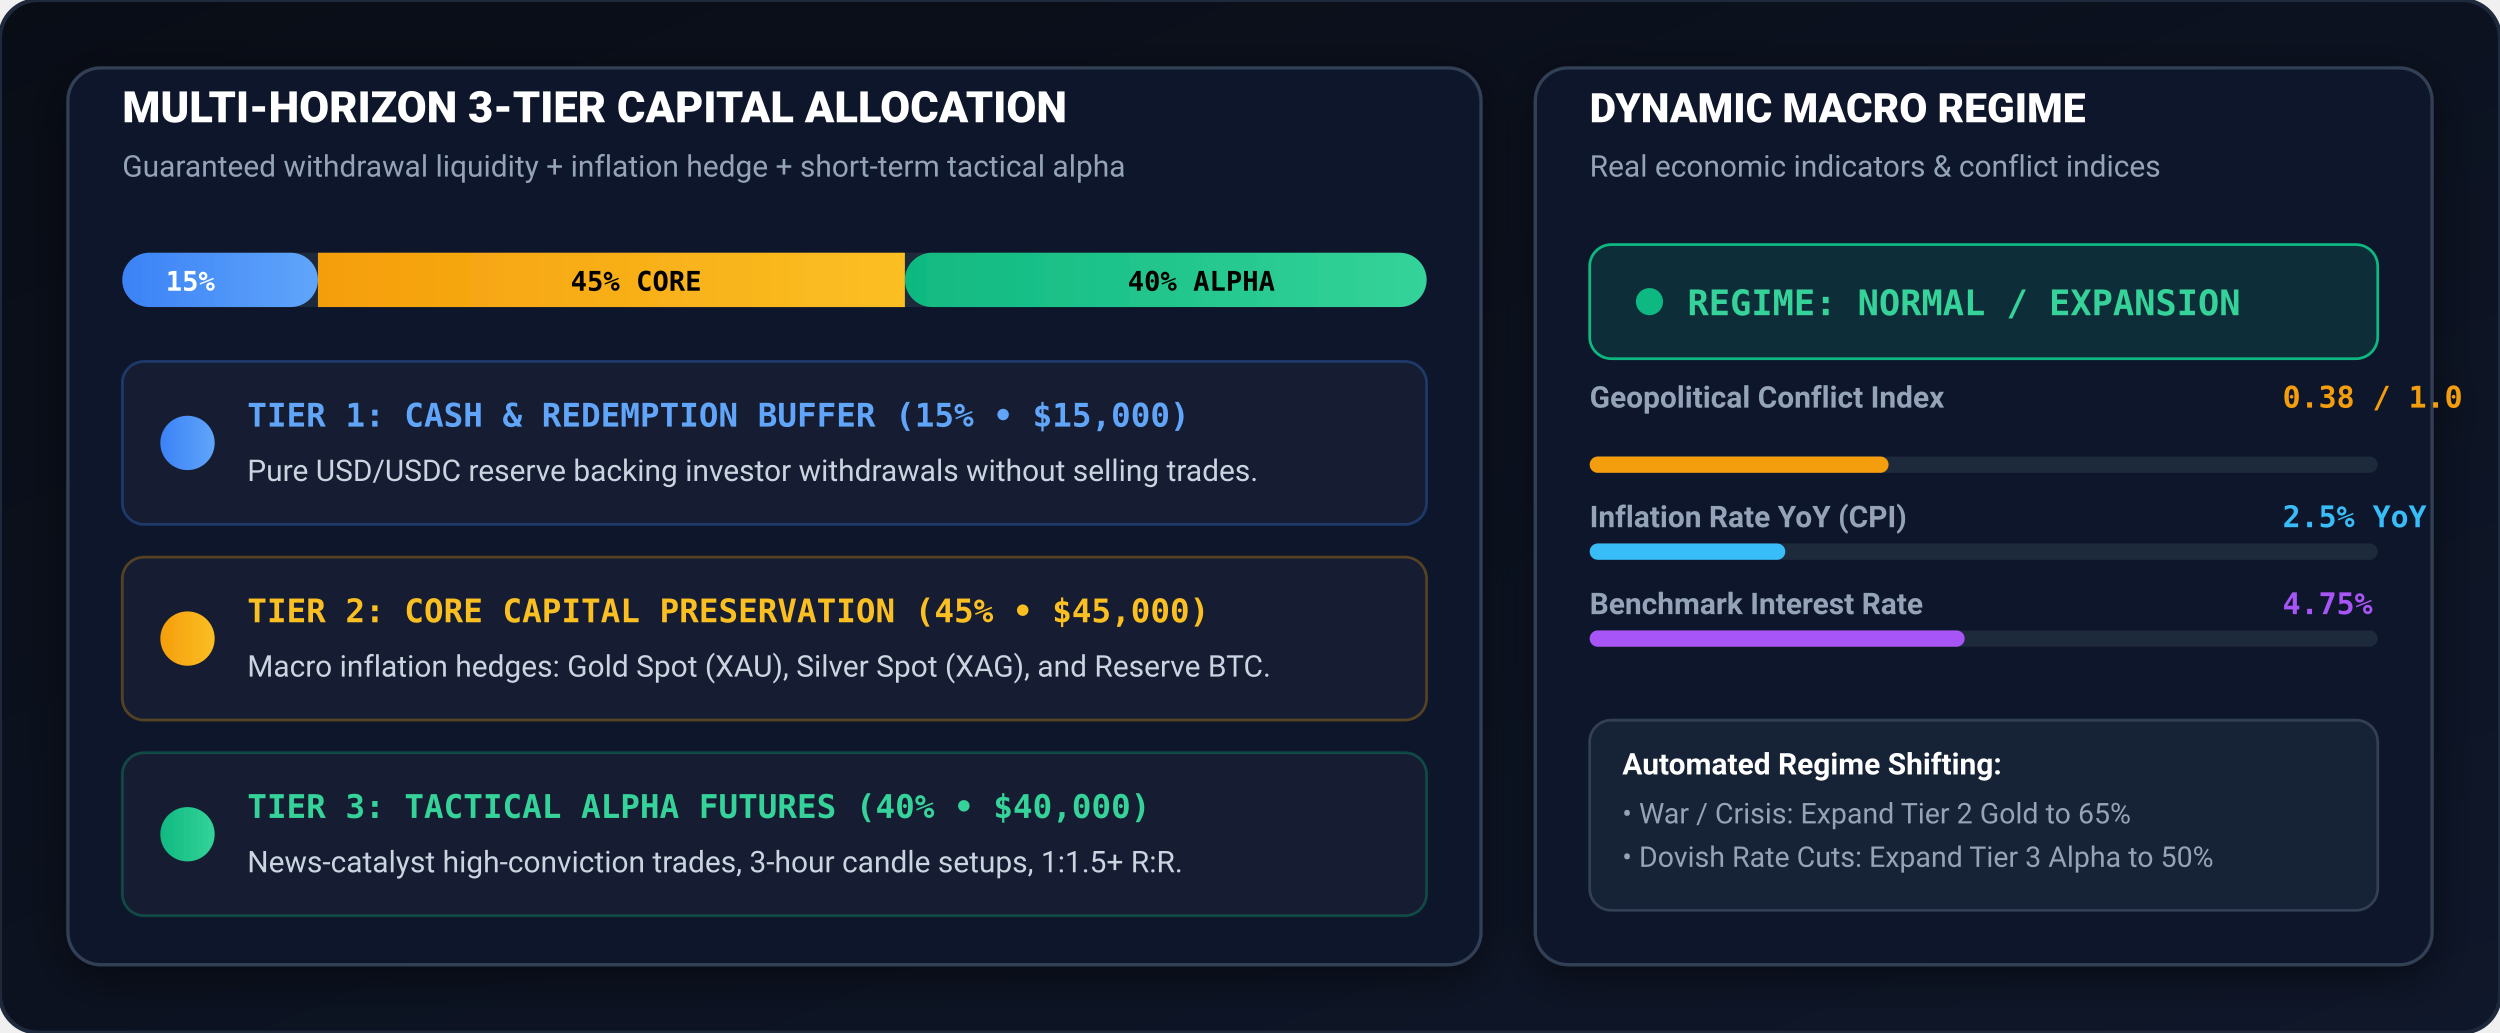
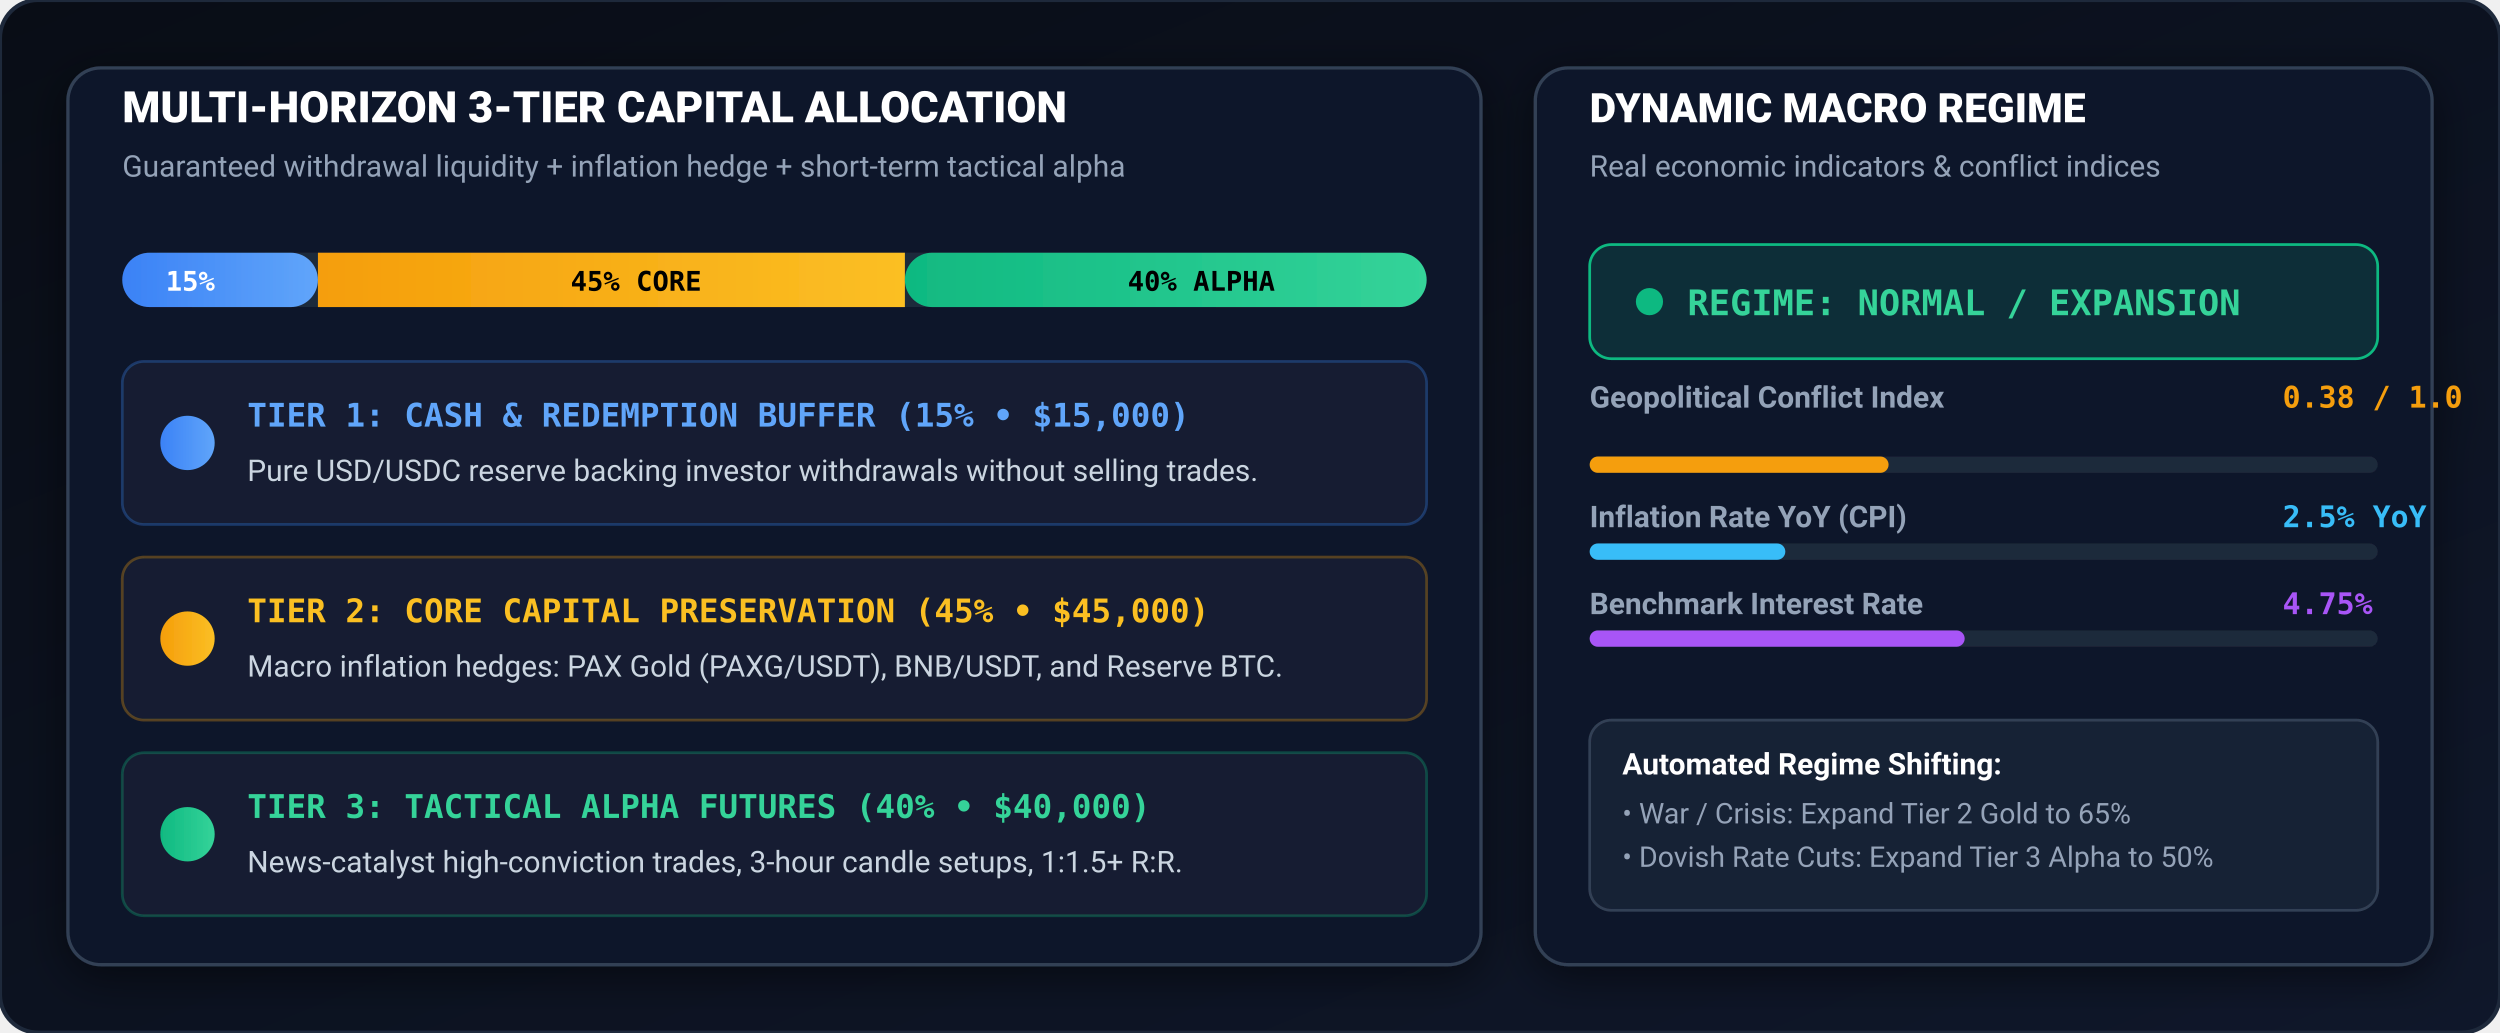
<svg xmlns="http://www.w3.org/2000/svg" viewBox="0 0 920 380" width="100%" height="100%">
  <defs>
    <linearGradient id="macroBg" x1="0%" y1="0%" x2="100%" y2="100%">
      <stop offset="0%" stop-color="#090d16" />
      <stop offset="100%" stop-color="#0f172a" />
    </linearGradient>
    <linearGradient id="tier1Grad" x1="0%" y1="0%" x2="100%" y2="0%">
      <stop offset="0%" stop-color="#3b82f6" />
      <stop offset="100%" stop-color="#60a5fa" />
    </linearGradient>
    <linearGradient id="tier2Grad" x1="0%" y1="0%" x2="100%" y2="0%">
      <stop offset="0%" stop-color="#f59e0b" />
      <stop offset="100%" stop-color="#fbbf24" />
    </linearGradient>
    <linearGradient id="tier3Grad" x1="0%" y1="0%" x2="100%" y2="0%">
      <stop offset="0%" stop-color="#10b981" />
      <stop offset="100%" stop-color="#34d399" />
    </linearGradient>
    <filter id="macroShadow" x="-5%" y="-5%" width="110%" height="110%">
      <feDropShadow dx="0" dy="4" stdDeviation="8" flood-color="#000000" flood-opacity="0.5" />
    </filter>
  </defs>
  <style>
    .font-sans { font-family: -apple-system, BlinkMacSystemFont, 'Segoe UI', Roboto, sans-serif; }
    .font-mono { font-family: ui-monospace, SFMono-Regular, Menlo, Monaco, Consolas, monospace; }
  </style>
  <rect width="920" height="380" rx="14" fill="url(#macroBg)" stroke="#1e293b" stroke-width="1.5" />
  <g transform="translate(25, 25)" filter="url(#macroShadow)">
    <rect width="520" height="330" rx="12" fill="#0f172a" stroke="#334155" stroke-width="1.2" />
    <g transform="translate(20, 20)">
      <text class="font-sans" font-size="16" font-weight="800" fill="#ffffff">MULTI-HORIZON 3-TIER CAPITAL ALLOCATION</text>
      <text class="font-sans" font-size="11" fill="#94a3b8" y="20">Guaranteed withdrawal liquidity + inflation hedge + short-term tactical alpha</text>
    </g>
    <g transform="translate(20, 68)">
      <rect width="480" height="20" rx="10" fill="#1e293b" />
      <rect width="72" height="20" rx="10" fill="url(#tier1Grad)" />
      <rect x="72" width="216" height="20" fill="url(#tier2Grad)" />
      <rect x="288" width="192" height="20" rx="10" fill="url(#tier3Grad)" />
      <text class="font-mono" font-size="10" font-weight="700" fill="#ffffff" x="16" y="14">15%</text>
      <text class="font-mono" font-size="10" font-weight="700" fill="#000000" x="165" y="14">45% CORE</text>
      <text class="font-mono" font-size="10" font-weight="700" fill="#000000" x="370" y="14">40% ALPHA</text>
    </g>
    <g transform="translate(20, 108)">
      <rect width="480" height="60" rx="8" fill="#1e293b" fill-opacity="0.4" stroke="#3b82f6" stroke-width="1" stroke-opacity="0.3" />
      <circle cx="24" cy="30" r="10" fill="url(#tier1Grad)" />
      <text class="font-mono" font-size="12" font-weight="800" fill="#60a5fa" x="46" y="24">TIER 1: CASH &amp; REDEMPTION BUFFER (15% • $15,000)</text>
      <text class="font-sans" font-size="11" fill="#cbd5e1" x="46" y="44">Pure USD/USDC reserve backing investor withdrawals without selling trades.</text>
    </g>
    <g transform="translate(20, 180)">
      <rect width="480" height="60" rx="8" fill="#1e293b" fill-opacity="0.4" stroke="#f59e0b" stroke-width="1" stroke-opacity="0.3" />
      <circle cx="24" cy="30" r="10" fill="url(#tier2Grad)" />
      <text class="font-mono" font-size="12" font-weight="800" fill="#fbbf24" x="46" y="24">TIER 2: CORE CAPITAL PRESERVATION (45% • $45,000)</text>
-       <text class="font-sans" font-size="11" fill="#cbd5e1" x="46" y="44">Macro inflation hedges: Gold Spot (XAU), Silver Spot (XAG), and Reserve BTC.</text>
+       <text class="font-sans" font-size="11" fill="#cbd5e1" x="46" y="44">Macro inflation hedges: PAX Gold (PAXG/USDT), BNB/USDT, and Reserve BTC.</text>
    </g>
    <g transform="translate(20, 252)">
      <rect width="480" height="60" rx="8" fill="#1e293b" fill-opacity="0.4" stroke="#10b981" stroke-width="1" stroke-opacity="0.3" />
      <circle cx="24" cy="30" r="10" fill="url(#tier3Grad)" />
      <text class="font-mono" font-size="12" font-weight="800" fill="#34d399" x="46" y="24">TIER 3: TACTICAL ALPHA FUTURES (40% • $40,000)</text>
      <text class="font-sans" font-size="11" fill="#cbd5e1" x="46" y="44">News-catalyst high-conviction trades, 3-hour candle setups, 1:1.5+ R:R.</text>
    </g>
  </g>
  <g transform="translate(565, 25)" filter="url(#macroShadow)">
    <rect width="330" height="330" rx="12" fill="#0f172a" stroke="#334155" stroke-width="1.2" />
    <g transform="translate(20, 20)">
      <text class="font-sans" font-size="15" font-weight="800" fill="#ffffff">DYNAMIC MACRO REGIME</text>
      <text class="font-sans" font-size="11" fill="#94a3b8" y="20">Real economic indicators &amp; conflict indices</text>
    </g>
    <g transform="translate(20, 65)">
      <rect width="290" height="42" rx="8" fill="#10b981" fill-opacity="0.15" stroke="#10b981" stroke-width="1" />
      <circle cx="22" cy="21" r="5" fill="#10b981" />
      <text class="font-mono" font-size="13" font-weight="800" fill="#34d399" x="36" y="26">REGIME: NORMAL / EXPANSION</text>
    </g>
    <g transform="translate(20, 125)">
      <text class="font-sans" font-size="11" font-weight="600" fill="#94a3b8">Geopolitical Conflict Index</text>
      <text class="font-mono" font-size="11" font-weight="700" fill="#f59e0b" x="255">0.38 / 1.0</text>
      <rect y="18" width="290" height="6" rx="3" fill="#1e293b" />
      <rect y="18" width="110" height="6" rx="3" fill="#f59e0b" />
      <text class="font-sans" font-size="11" font-weight="600" fill="#94a3b8" y="44">Inflation Rate YoY (CPI)</text>
      <text class="font-mono" font-size="11" font-weight="700" fill="#38bdf8" x="255" y="44">2.5% YoY</text>
      <rect y="50" width="290" height="6" rx="3" fill="#1e293b" />
      <rect y="50" width="72" height="6" rx="3" fill="#38bdf8" />
      <text class="font-sans" font-size="11" font-weight="600" fill="#94a3b8" y="76">Benchmark Interest Rate</text>
      <text class="font-mono" font-size="11" font-weight="700" fill="#a855f7" x="255" y="76">4.75%</text>
      <rect y="82" width="290" height="6" rx="3" fill="#1e293b" />
      <rect y="82" width="138" height="6" rx="3" fill="#a855f7" />
    </g>
    <g transform="translate(20, 240)">
      <rect width="290" height="70" rx="8" fill="#1e293b" fill-opacity="0.6" stroke="#334155" stroke-width="1" />
      <text class="font-sans" font-size="11" font-weight="700" fill="#ffffff" x="12" y="20">Automated Regime Shifting:</text>
      <text class="font-sans" font-size="10.5" fill="#94a3b8" x="12" y="38">• War / Crisis: Expand Tier 2 Gold to 65%</text>
      <text class="font-sans" font-size="10.5" fill="#94a3b8" x="12" y="54">• Dovish Rate Cuts: Expand Tier 3 Alpha to 50%</text>
    </g>
  </g>
</svg>
